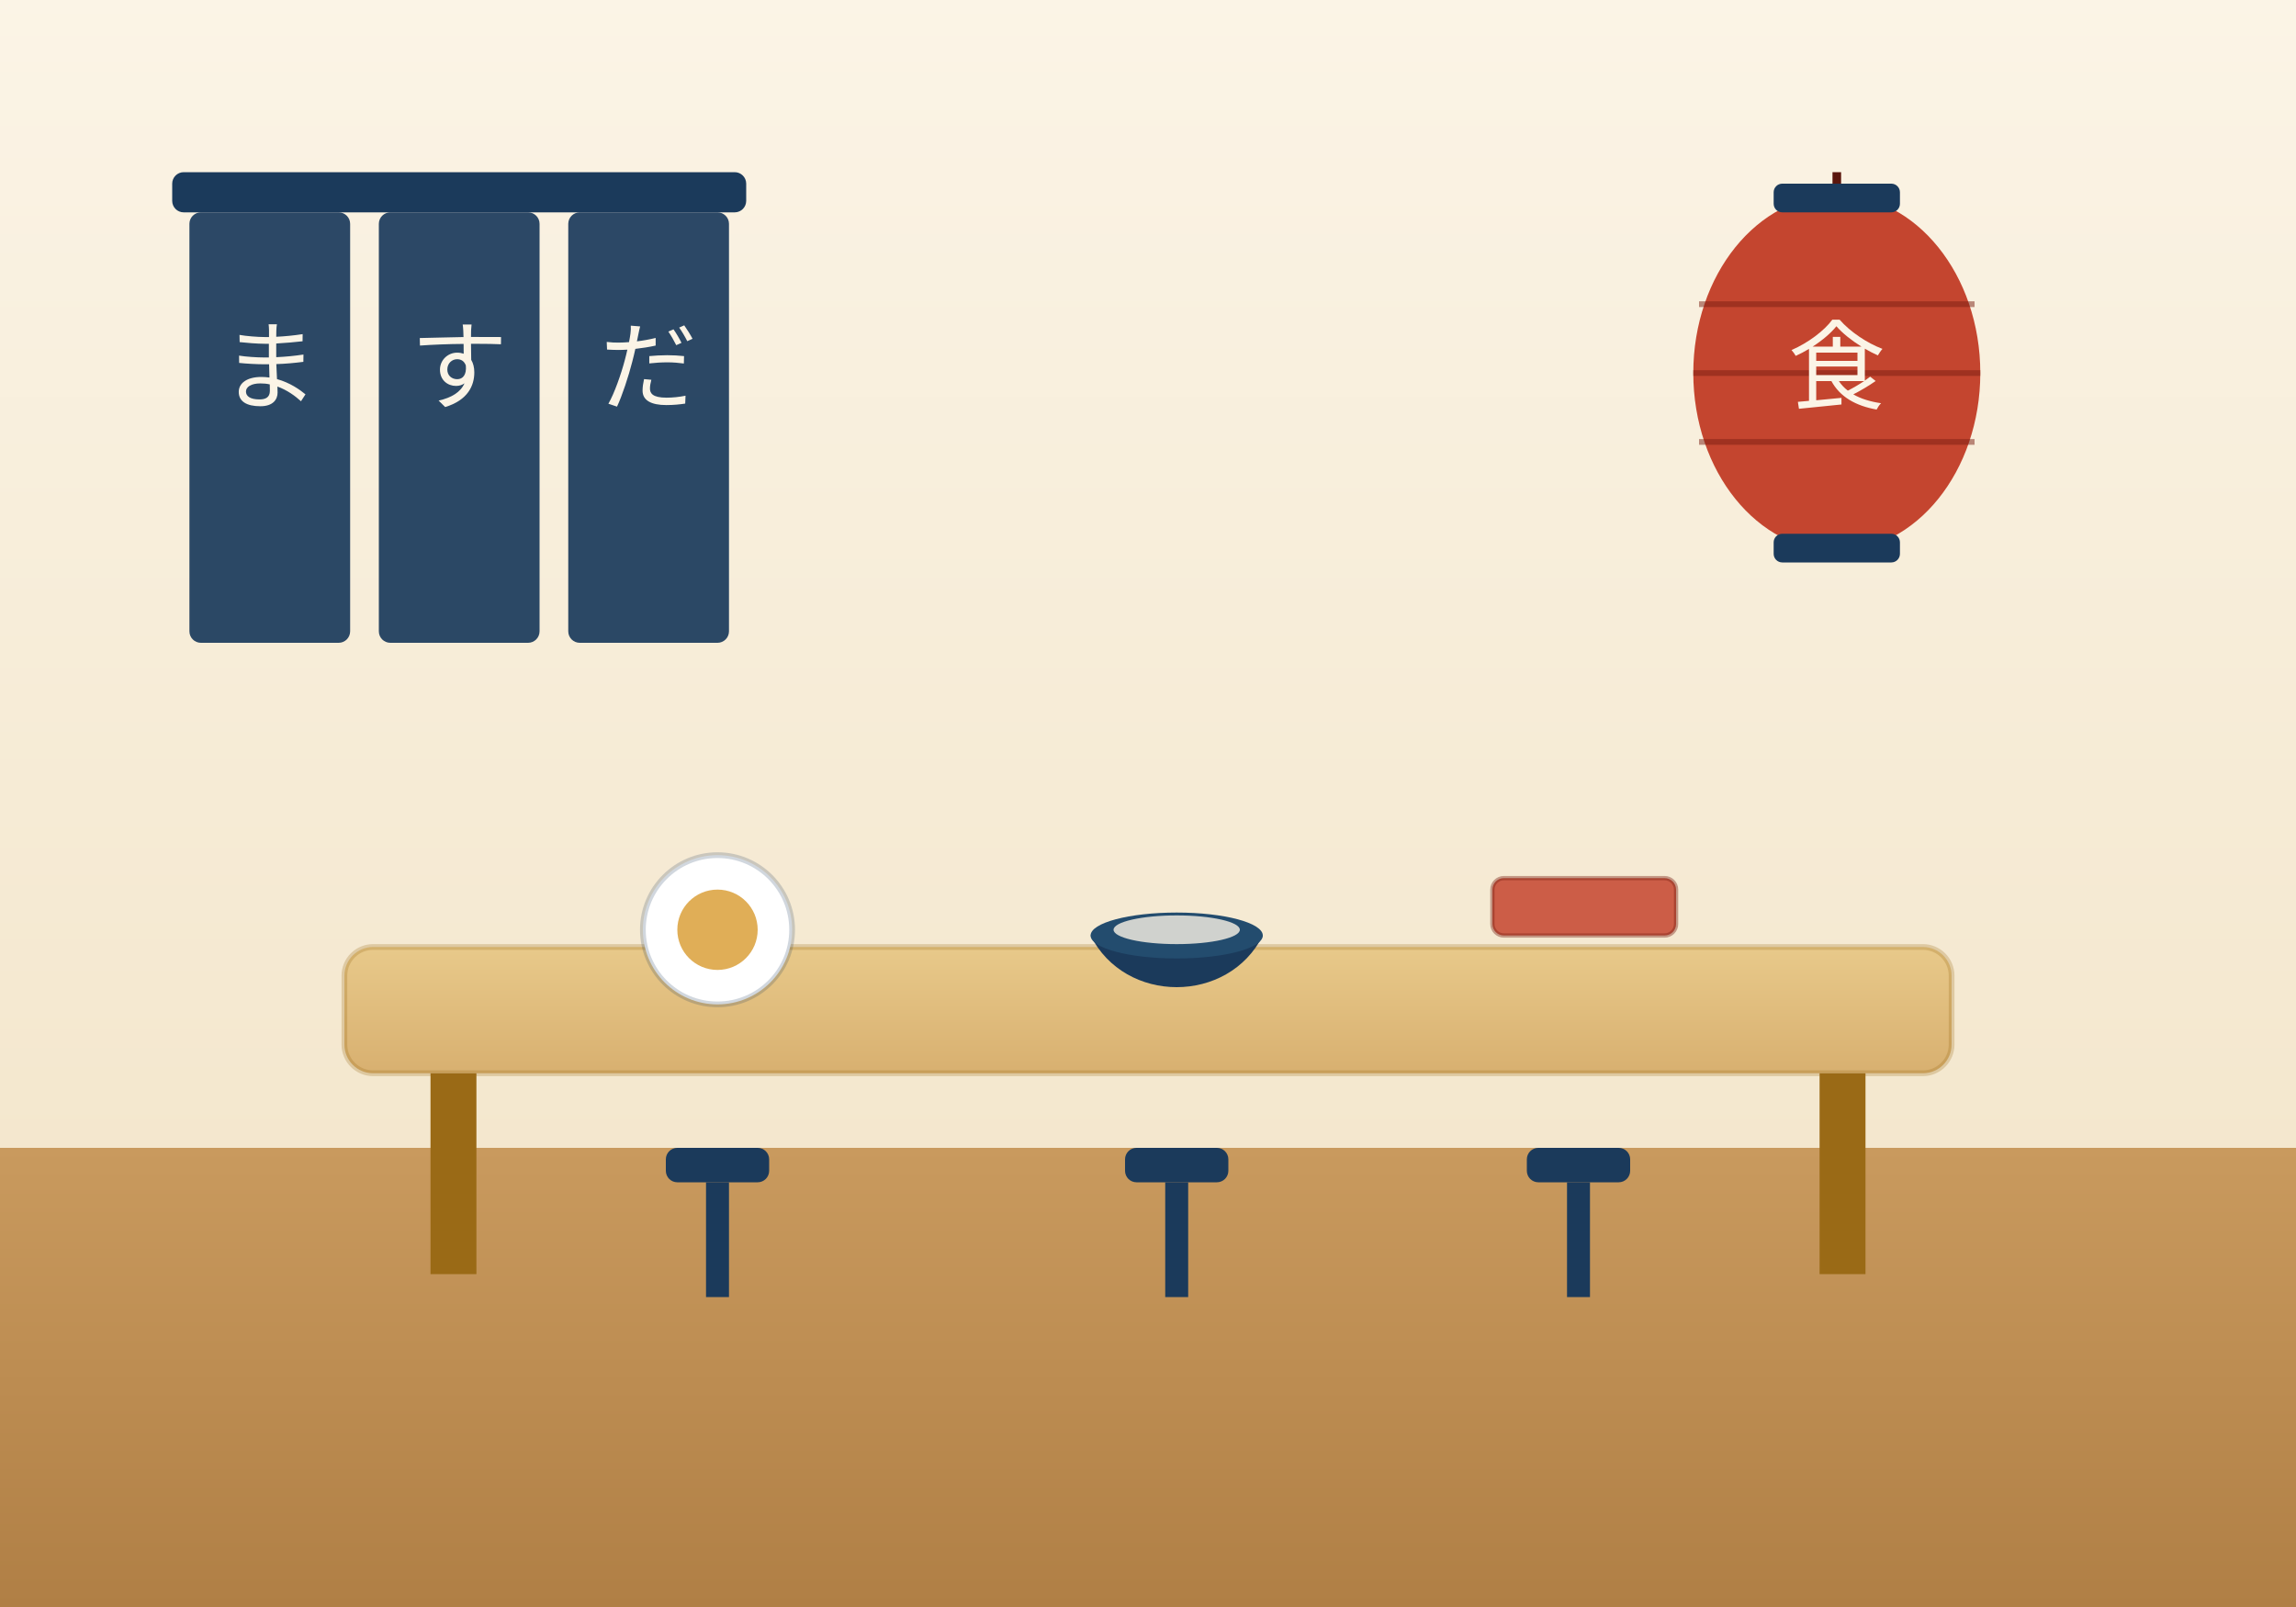
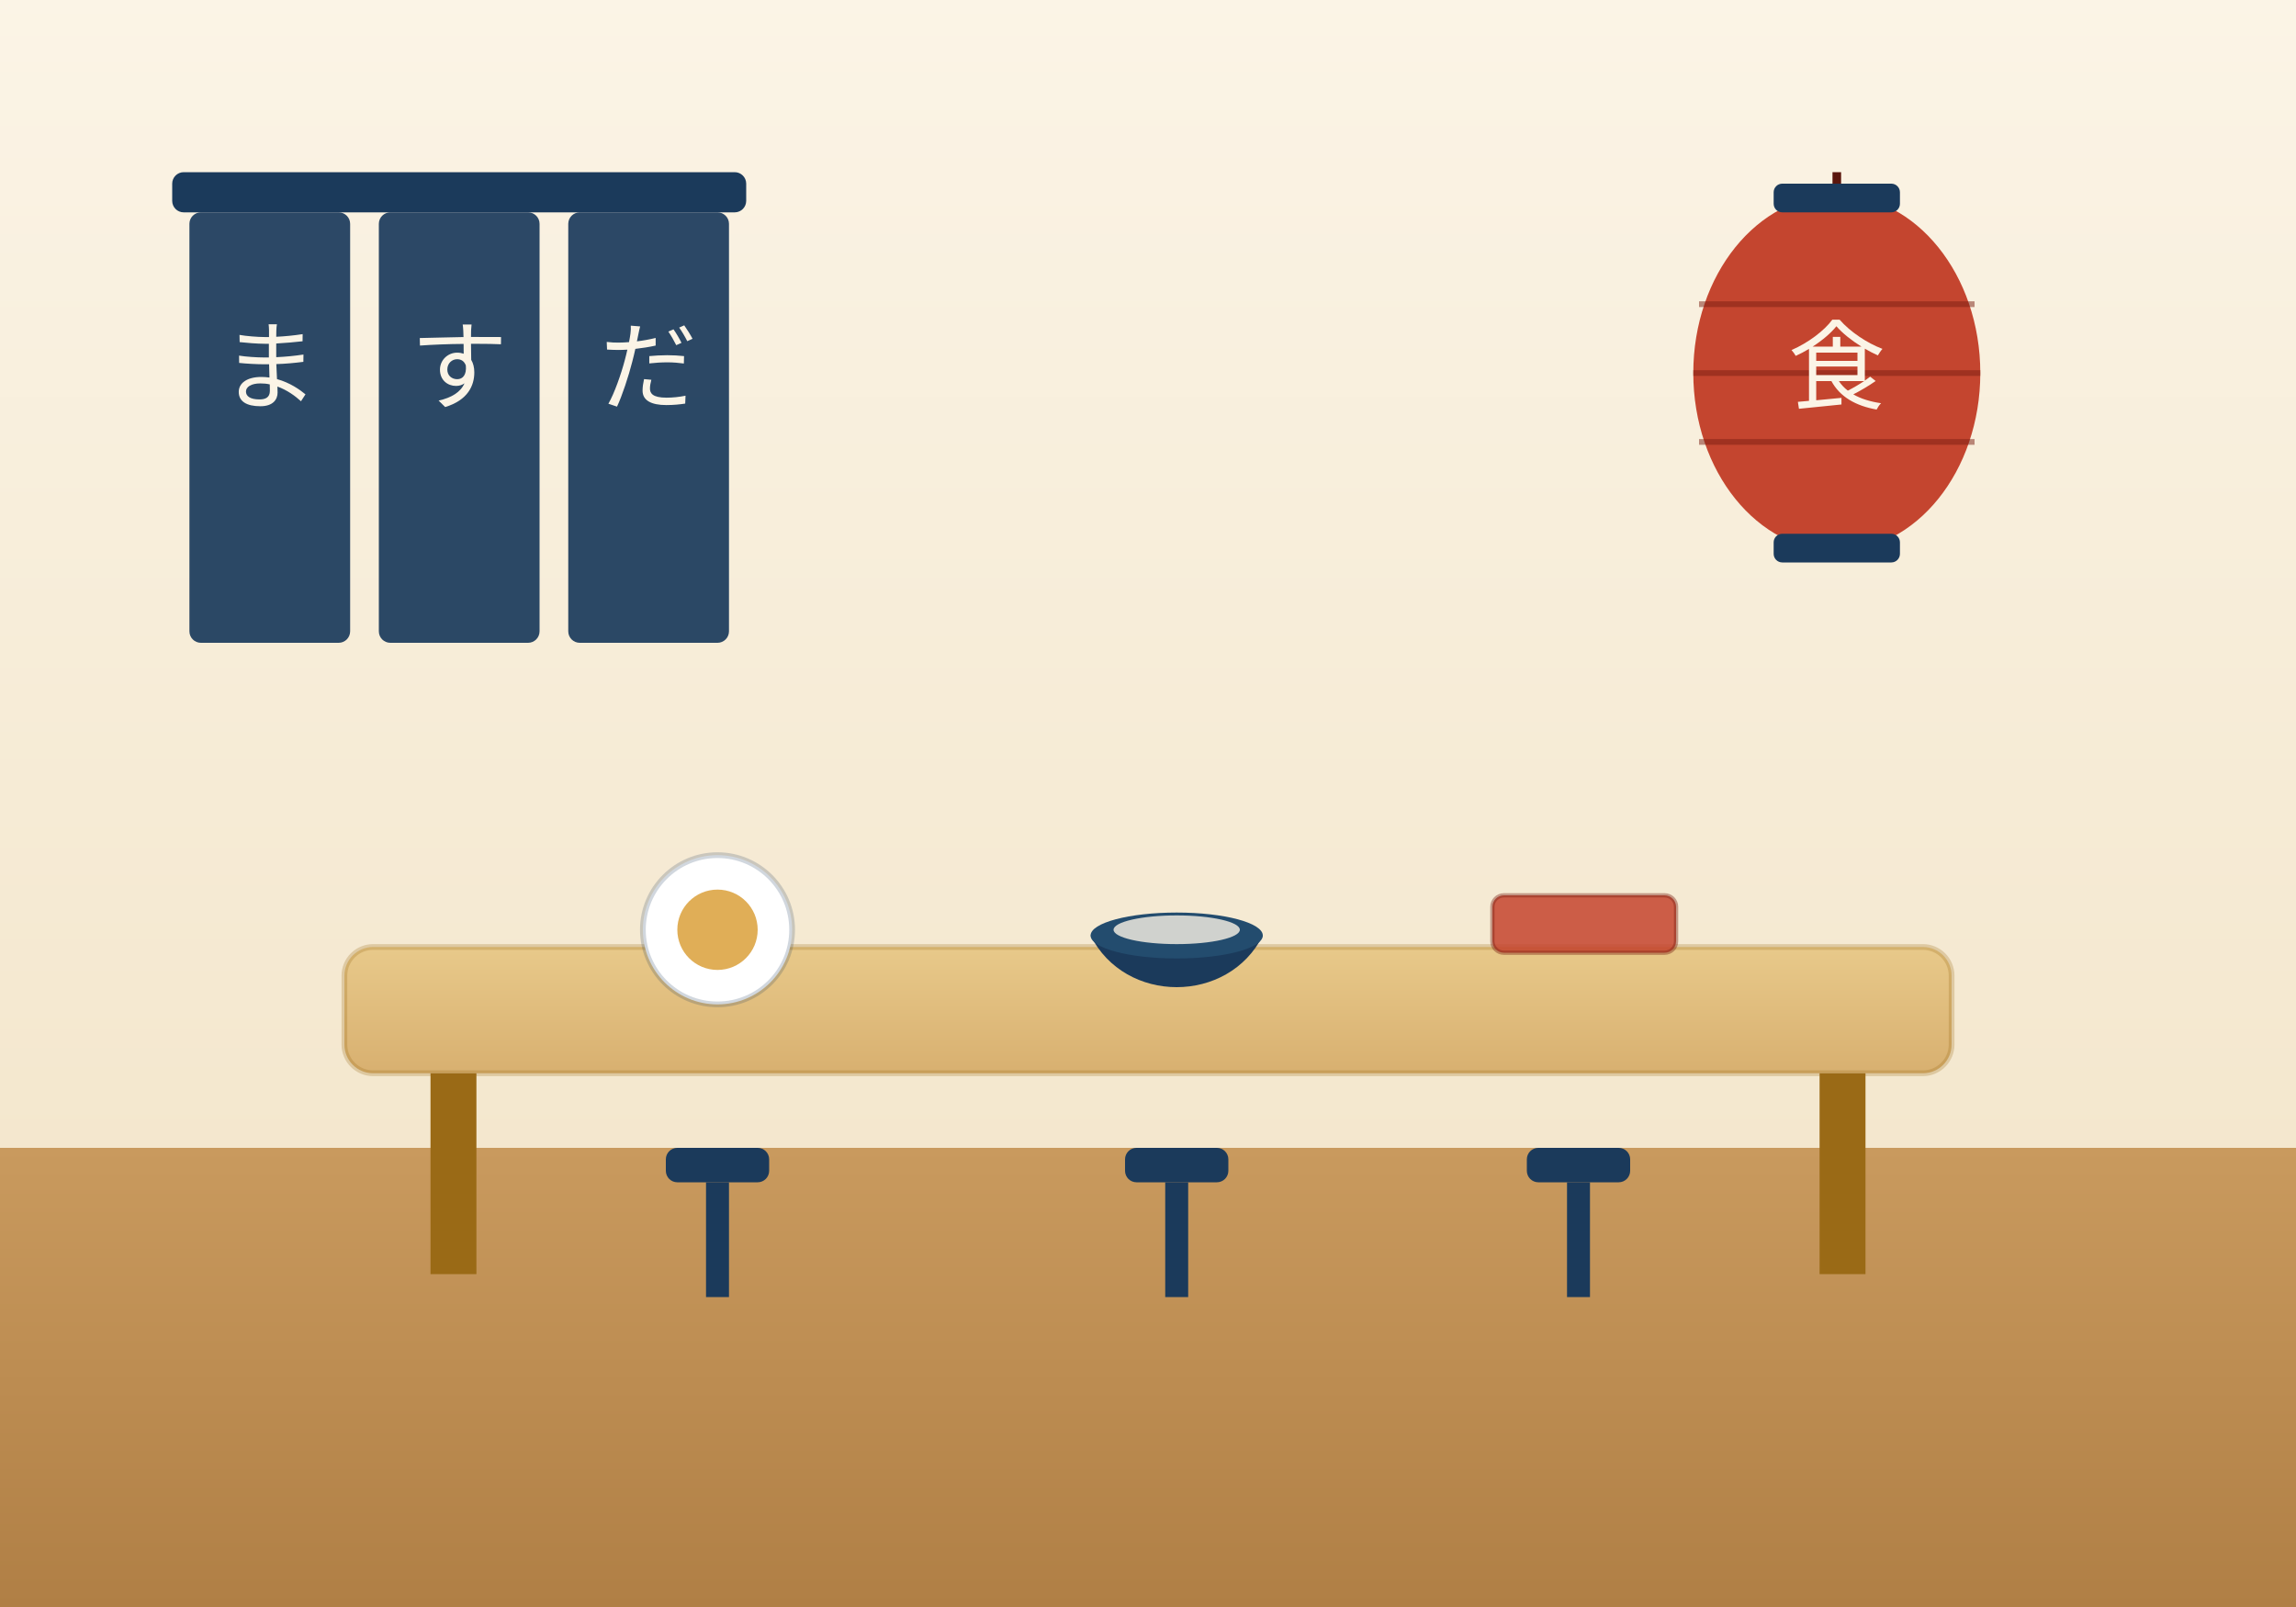
<svg xmlns="http://www.w3.org/2000/svg" viewBox="0 0 800 560" role="img" aria-label="">
  <defs>
    <linearGradient id="wall" x1="0" y1="0" x2="0" y2="1">
      <stop offset="0" stop-color="#FBF4E6" />
      <stop offset="1" stop-color="#F1E2C4" />
    </linearGradient>
    <linearGradient id="floor" x1="0" y1="0" x2="0" y2="1">
      <stop offset="0" stop-color="#C99A5E" />
      <stop offset="1" stop-color="#B07F45" />
    </linearGradient>
    <linearGradient id="table" x1="0" y1="0" x2="0" y2="1">
      <stop offset="0" stop-color="#E8C98A" />
      <stop offset="1" stop-color="#D8B070" />
    </linearGradient>
  </defs>
  <rect width="800" height="560" fill="url(#wall)" />
  <rect y="400" width="800" height="160" fill="url(#floor)" />
  <g transform="translate(60 60)">
    <rect x="0" y="0" width="200" height="14" rx="4" fill="#1B3A5B" />
    <rect x="6" y="14" width="56" height="150" rx="4" fill="#1B3A5B" fill-opacity="0.92" />
    <rect x="72" y="14" width="56" height="150" rx="4" fill="#1B3A5B" fill-opacity="0.92" />
    <rect x="138" y="14" width="56" height="150" rx="4" fill="#1B3A5B" fill-opacity="0.92" />
    <text x="34" y="80" font-family="serif" font-size="34" fill="#FBF4E6" text-anchor="middle">ま</text>
    <text x="100" y="80" font-family="serif" font-size="34" fill="#FBF4E6" text-anchor="middle">す</text>
    <text x="166" y="80" font-family="serif" font-size="34" fill="#FBF4E6" text-anchor="middle">だ</text>
  </g>
  <g transform="translate(640 130)">
    <line x1="0" y1="-70" x2="0" y2="-40" stroke="#5A160D" stroke-width="3" />
    <ellipse cx="0" cy="0" rx="50" ry="62" fill="#C4452F" />
    <g stroke="#7A1F12" stroke-width="2" stroke-opacity="0.5" fill="none">
      <path d="M-48 -24 H 48" />
      <path d="M-50 0 H 50" />
      <path d="M-48 24 H 48" />
    </g>
    <rect x="-22" y="-66" width="44" height="10" rx="3" fill="#1B3A5B" />
    <rect x="-22" y="56" width="44" height="10" rx="3" fill="#1B3A5B" />
    <text x="0" y="10" font-family="serif" font-size="34" fill="#FBF4E6" text-anchor="middle">食</text>
  </g>
  <rect x="120" y="330" width="560" height="44" rx="10" fill="url(#table)" />
  <rect x="120" y="330" width="560" height="44" rx="10" fill="none" stroke="#9A6A16" stroke-opacity="0.25" stroke-width="2" />
  <rect x="150" y="374" width="16" height="70" fill="#9A6A16" />
  <rect x="634" y="374" width="16" height="70" fill="#9A6A16" />
  <g>
    <circle cx="250" cy="324" r="26" fill="#FFFFFF" />
    <circle cx="250" cy="324" r="26" fill="none" stroke="#1B3A5B" stroke-opacity="0.2" stroke-width="2" />
    <circle cx="250" cy="324" r="14" fill="#D89A2E" fill-opacity="0.8" />
  </g>
  <g>
    <path d="M380 326 C 392 350 428 350 440 326 Z" fill="#1B3A5B" />
    <ellipse cx="410" cy="326" rx="30" ry="8" fill="#234C6E" />
    <ellipse cx="410" cy="324" rx="22" ry="5" fill="#FBF4E6" fill-opacity="0.8" />
  </g>
  <g>
-     <rect x="520" y="306" width="64" height="20" rx="4" fill="#C4452F" fill-opacity="0.85" />
-     <rect x="520" y="306" width="64" height="20" rx="4" fill="none" stroke="#7A1F12" stroke-opacity="0.4" stroke-width="1.5" />
+     <rect x="520" y="312" width="64" height="20" rx="4" fill="#C4452F" fill-opacity="0.85" />
+     <rect x="520" y="312" width="64" height="20" rx="4" fill="none" stroke="#7A1F12" stroke-opacity="0.4" stroke-width="1.5" />
  </g>
  <g fill="#1B3A5B">
    <rect x="232" y="400" width="36" height="12" rx="4" />
    <rect x="246" y="412" width="8" height="40" />
    <rect x="392" y="400" width="36" height="12" rx="4" />
    <rect x="406" y="412" width="8" height="40" />
    <rect x="532" y="400" width="36" height="12" rx="4" />
    <rect x="546" y="412" width="8" height="40" />
  </g>
</svg>
